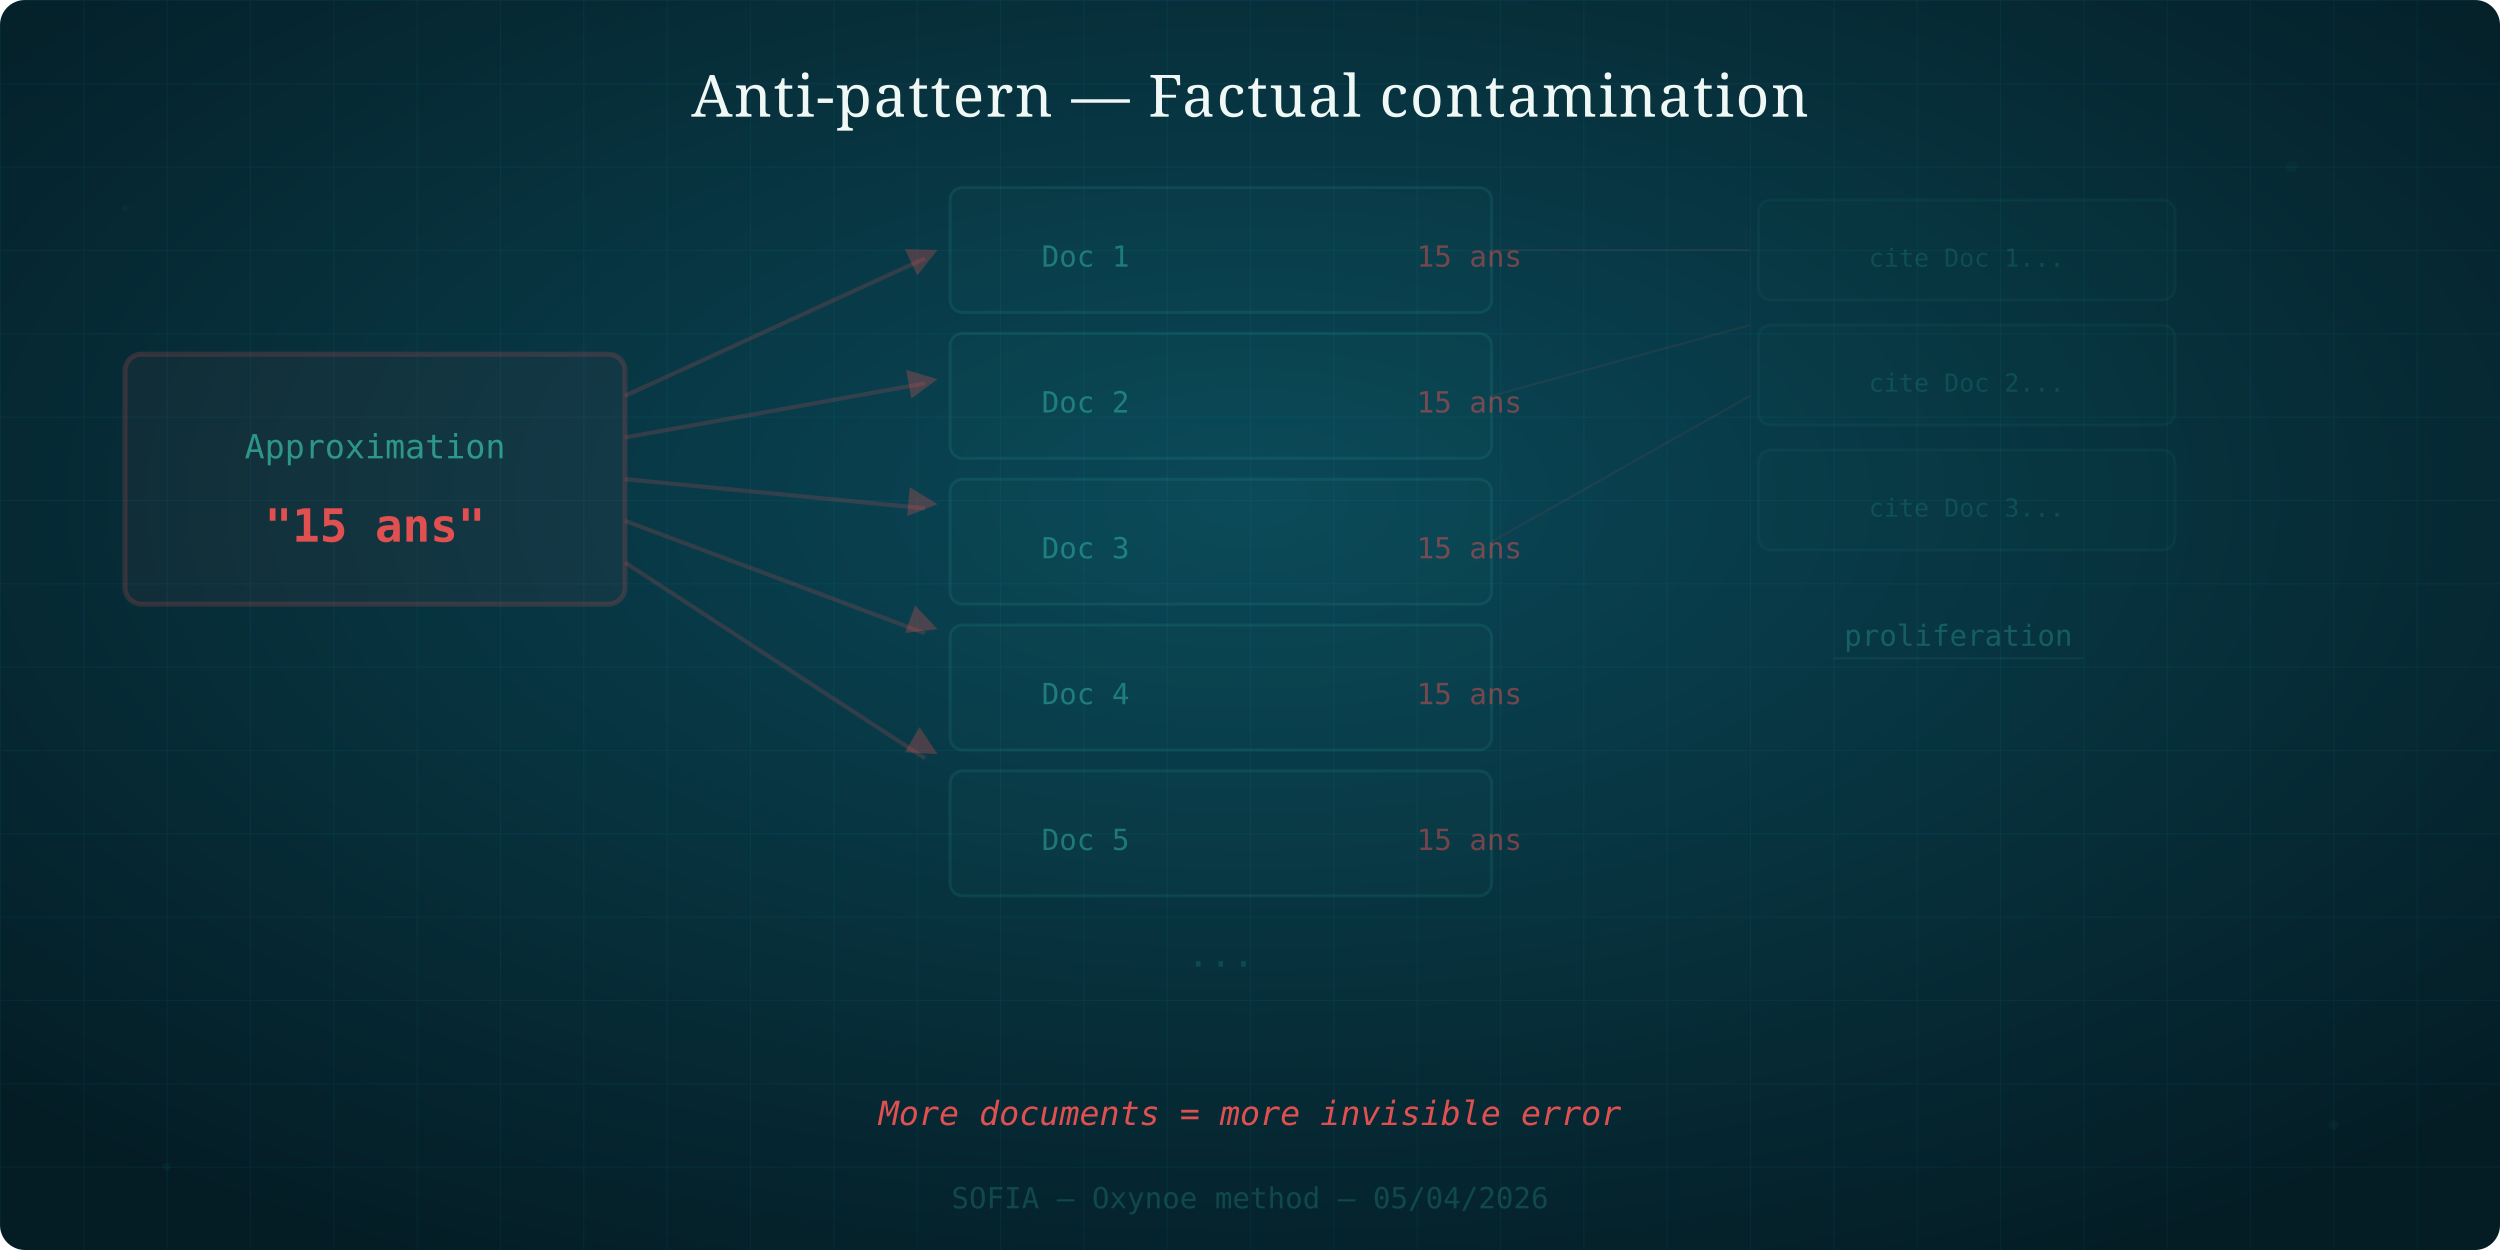
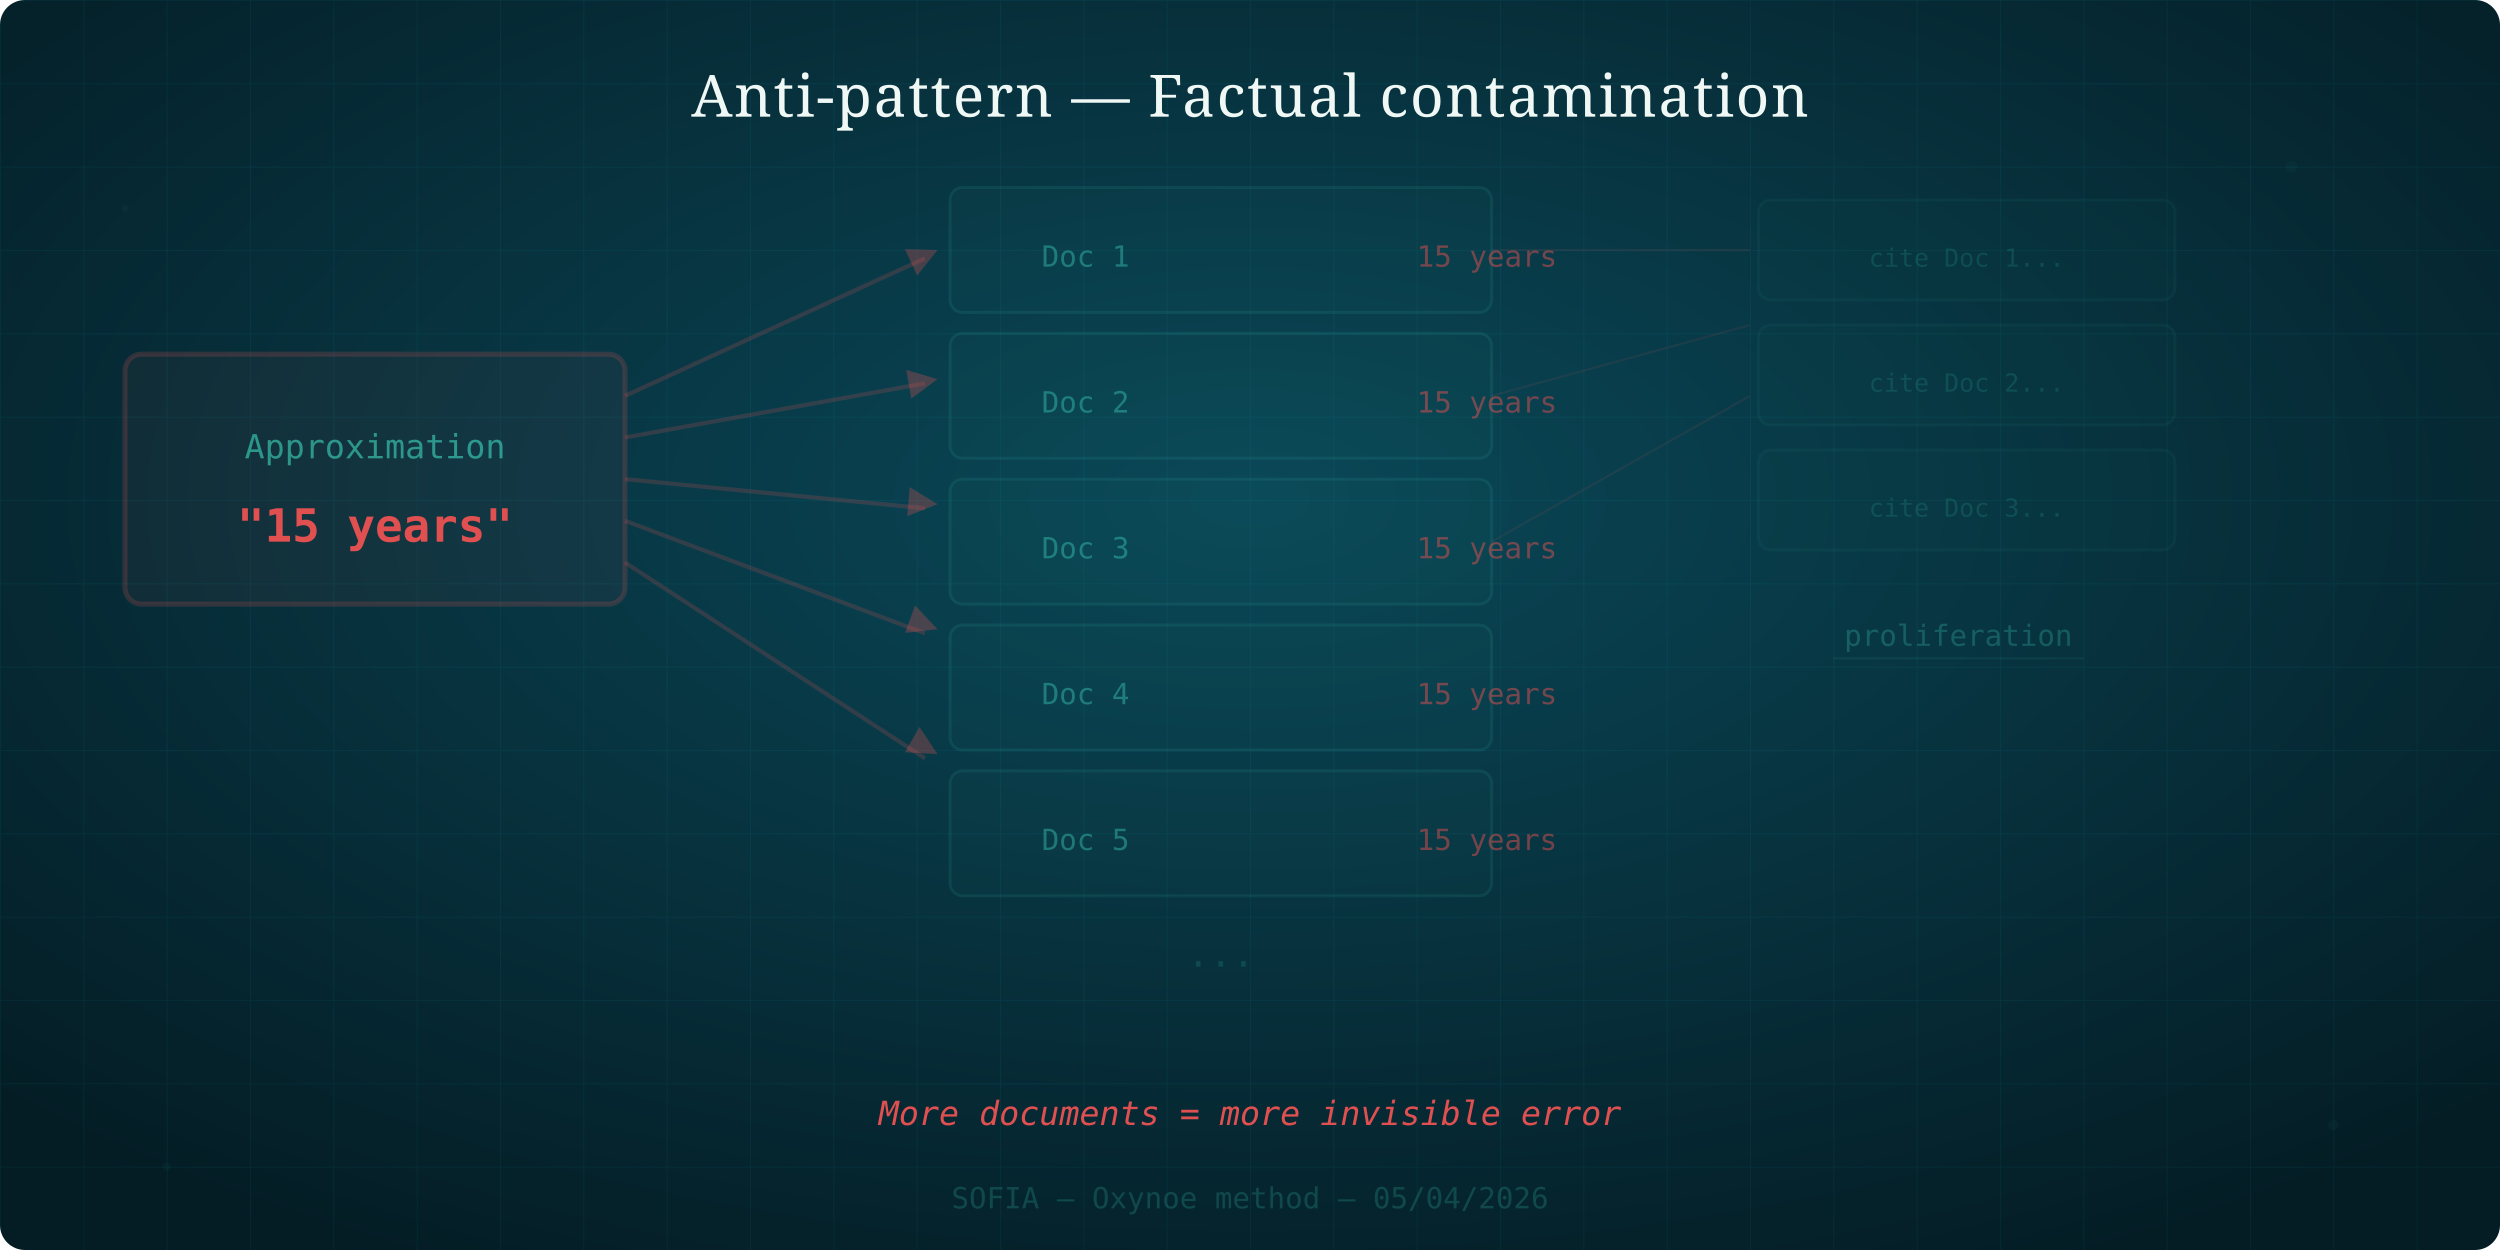
<svg xmlns="http://www.w3.org/2000/svg" viewBox="0 0 600 300" font-family="IBM Plex Mono,monospace">
  <defs>
    <radialGradient id="bg-grad" cx="50%" cy="40%" r="70%">
      <stop offset="0%" stop-color="#0a4858" />
      <stop offset="100%" stop-color="#041c24" />
    </radialGradient>
    <pattern id="grid" width="20" height="20" patternUnits="userSpaceOnUse">
      <path d="M 20 0 L 0 0 0 20" fill="none" stroke="rgba(0,200,220,0.06)" stroke-width="0.5" />
    </pattern>
  </defs>
  <rect width="600" height="300" fill="url(#bg-grad)" rx="6" />
  <rect width="600" height="300" fill="url(#grid)" rx="6" />
  <text x="300" y="28" text-anchor="middle" fill="#f0f8f5" font-family="Georgia,serif" font-size="14" font-weight="300" letter-spacing="0.03em">Anti-pattern — Factual contamination</text>
  <rect x="30" y="85" width="120" height="60" rx="4" fill="rgba(224,80,80,0.05)" stroke="rgba(224,80,80,0.2)" stroke-width="1.2" />
  <text x="90" y="110" text-anchor="middle" fill="rgba(64,216,192,0.6)" font-size="8">Approximation</text>
-   <text x="90" y="130" text-anchor="middle" fill="#e05050" font-size="11" font-weight="600">"15 ans"</text>
+   <text x="90" y="130" text-anchor="middle" fill="#e05050" font-size="11" font-weight="600">"15 years"</text>
  <line x1="150" y1="95" x2="222" y2="62" stroke="rgba(224,80,80,0.2)" stroke-width="1" />
  <line x1="150" y1="105" x2="222" y2="92" stroke="rgba(224,80,80,0.2)" stroke-width="1" />
  <line x1="150" y1="115" x2="222" y2="122" stroke="rgba(224,80,80,0.2)" stroke-width="1" />
  <line x1="150" y1="125" x2="222" y2="152" stroke="rgba(224,80,80,0.2)" stroke-width="1" />
  <line x1="150" y1="135" x2="222" y2="182" stroke="rgba(224,80,80,0.2)" stroke-width="1" />
  <path d="M7,-3.5 L0,0 L7,3.5Z" fill="rgba(224,80,80,0.3)" transform="translate(225,60) rotate(155)" />
  <path d="M7,-3.5 L0,0 L7,3.5Z" fill="rgba(224,80,80,0.3)" transform="translate(225,91) rotate(170)" />
  <path d="M7,-3.5 L0,0 L7,3.5Z" fill="rgba(224,80,80,0.3)" transform="translate(225,121) rotate(185)" />
  <path d="M7,-3.5 L0,0 L7,3.5Z" fill="rgba(224,80,80,0.3)" transform="translate(225,151) rotate(200)" />
  <path d="M7,-3.5 L0,0 L7,3.5Z" fill="rgba(224,80,80,0.3)" transform="translate(225,181) rotate(210)" />
  <rect x="228" y="45" width="130" height="30" rx="3" fill="rgba(64,216,192,0.02)" stroke="rgba(64,216,192,0.1)" stroke-width="0.7" />
  <text x="250" y="64" font-size="7" fill="rgba(64,216,192,0.4)">Doc 1</text>
-   <text x="340" y="64" font-size="7" fill="rgba(224,80,80,0.5)">15 ans</text>
+   <text x="340" y="64" font-size="7" fill="rgba(224,80,80,0.5)">15 years</text>
  <rect x="228" y="80" width="130" height="30" rx="3" fill="rgba(64,216,192,0.02)" stroke="rgba(64,216,192,0.1)" stroke-width="0.7" />
  <text x="250" y="99" font-size="7" fill="rgba(64,216,192,0.4)">Doc 2</text>
-   <text x="340" y="99" font-size="7" fill="rgba(224,80,80,0.5)">15 ans</text>
+   <text x="340" y="99" font-size="7" fill="rgba(224,80,80,0.5)">15 years</text>
  <rect x="228" y="115" width="130" height="30" rx="3" fill="rgba(64,216,192,0.02)" stroke="rgba(64,216,192,0.1)" stroke-width="0.7" />
  <text x="250" y="134" font-size="7" fill="rgba(64,216,192,0.4)">Doc 3</text>
-   <text x="340" y="134" font-size="7" fill="rgba(224,80,80,0.5)">15 ans</text>
+   <text x="340" y="134" font-size="7" fill="rgba(224,80,80,0.5)">15 years</text>
  <rect x="228" y="150" width="130" height="30" rx="3" fill="rgba(64,216,192,0.02)" stroke="rgba(64,216,192,0.1)" stroke-width="0.7" />
  <text x="250" y="169" font-size="7" fill="rgba(64,216,192,0.4)">Doc 4</text>
-   <text x="340" y="169" font-size="7" fill="rgba(224,80,80,0.5)">15 ans</text>
+   <text x="340" y="169" font-size="7" fill="rgba(224,80,80,0.5)">15 years</text>
  <rect x="228" y="185" width="130" height="30" rx="3" fill="rgba(64,216,192,0.02)" stroke="rgba(64,216,192,0.1)" stroke-width="0.7" />
  <text x="250" y="204" font-size="7" fill="rgba(64,216,192,0.4)">Doc 5</text>
-   <text x="340" y="204" font-size="7" fill="rgba(224,80,80,0.5)">15 ans</text>
+   <text x="340" y="204" font-size="7" fill="rgba(224,80,80,0.5)">15 years</text>
  <text x="293" y="232" text-anchor="middle" font-size="9" fill="rgba(64,216,192,0.15)">...</text>
  <line x1="358" y1="60" x2="420" y2="60" stroke="rgba(224,80,80,0.1)" stroke-width="0.5" />
  <line x1="358" y1="95" x2="420" y2="78" stroke="rgba(224,80,80,0.1)" stroke-width="0.5" />
  <line x1="358" y1="130" x2="420" y2="95" stroke="rgba(224,80,80,0.1)" stroke-width="0.5" />
  <rect x="422" y="48" width="100" height="24" rx="3" fill="rgba(64,216,192,0.01)" stroke="rgba(64,216,192,0.05)" stroke-width="0.7" />
  <text x="472" y="64" text-anchor="middle" font-size="6" fill="rgba(64,216,192,0.15)">cite Doc 1...</text>
  <rect x="422" y="78" width="100" height="24" rx="3" fill="rgba(64,216,192,0.01)" stroke="rgba(64,216,192,0.05)" stroke-width="0.7" />
  <text x="472" y="94" text-anchor="middle" font-size="6" fill="rgba(64,216,192,0.15)">cite Doc 2...</text>
  <rect x="422" y="108" width="100" height="24" rx="3" fill="rgba(64,216,192,0.01)" stroke="rgba(64,216,192,0.05)" stroke-width="0.7" />
  <text x="472" y="124" text-anchor="middle" font-size="6" fill="rgba(64,216,192,0.15)">cite Doc 3...</text>
  <text x="470" y="155" text-anchor="middle" font-size="7" fill="rgba(64,216,192,0.25)">proliferation</text>
  <line x1="440" y1="158" x2="500" y2="158" stroke="rgba(64,216,192,0.08)" stroke-width="0.5" />
  <text x="300" y="270" text-anchor="middle" fill="#e05050" font-size="8" font-style="italic">More documents = more invisible error</text>
  <circle cx="560" cy="270" r="1.2" fill="rgba(64,216,192,0.04)" />
  <circle cx="40" cy="280" r="1.0" fill="rgba(64,216,192,0.04)" />
  <circle cx="550" cy="40" r="1.4" fill="rgba(64,216,192,0.04)" />
  <circle cx="30" cy="50" r="0.8" fill="rgba(64,216,192,0.04)" />
  <text x="300" y="290" text-anchor="middle" fill="rgba(64,216,192,0.2)" font-size="7">SOFIA — Oxynoe method — 05/04/2026</text>
</svg>
